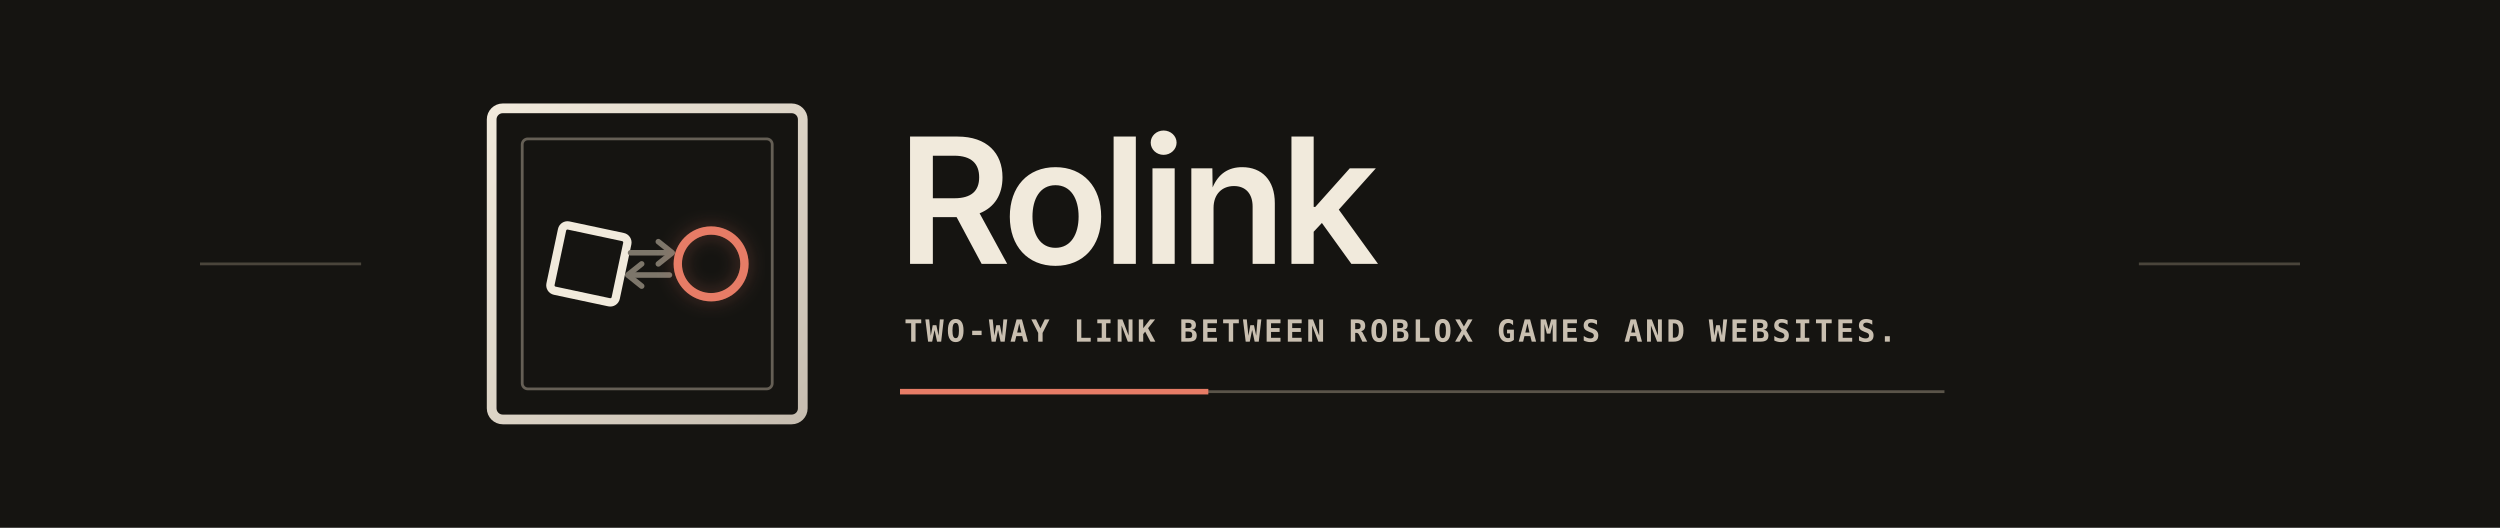
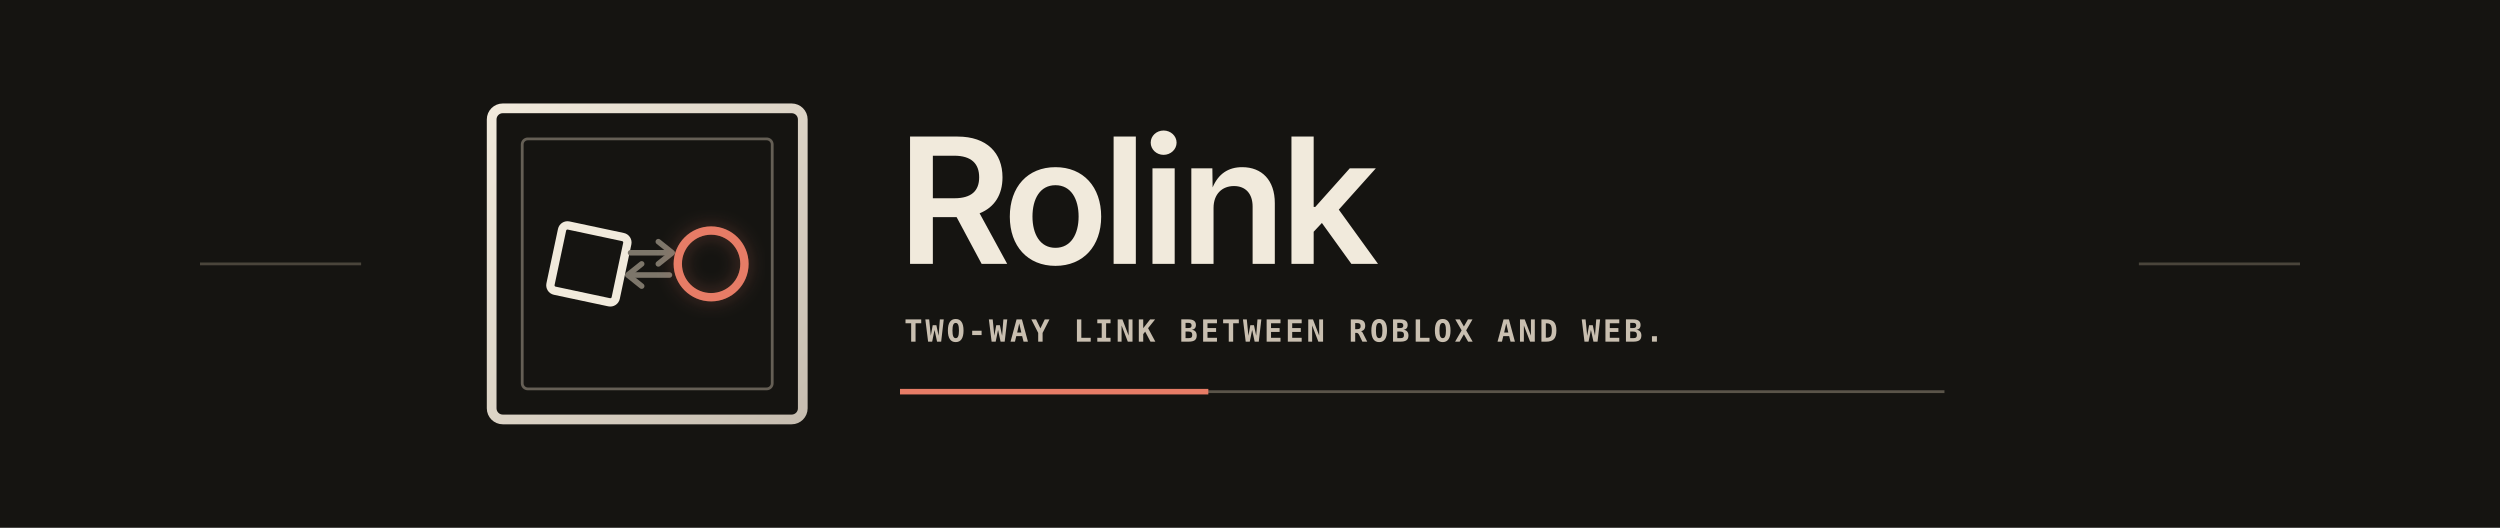
<svg xmlns="http://www.w3.org/2000/svg" width="1800" height="380" viewBox="0 0 1800 380" role="img" aria-labelledby="title desc">
  <defs>
    <linearGradient id="frame" x1="0" y1="0" x2="1" y2="1">
      <stop stop-color="#f1eadc" />
      <stop offset="1" stop-color="#c6bdb0" />
    </linearGradient>
    <filter id="glow" x="-30%" y="-30%" width="160%" height="160%">
      <feGaussianBlur stdDeviation="6" result="blur" />
      <feMerge>
        <feMergeNode in="blur" />
        <feMergeNode in="SourceGraphic" />
      </feMerge>
    </filter>
  </defs>
  <rect width="1800" height="380" fill="#151411" />
  <path d="M144 190H260M1540 190H1656" stroke="#4a453b" stroke-width="2" />
  <g transform="translate(354 78)">
    <rect x="0" y="0" width="224" height="224" rx="8" fill="none" stroke="url(#frame)" stroke-width="7" />
    <rect x="22" y="22" width="180" height="180" rx="4" fill="none" stroke="#655f55" stroke-width="2" />
    <rect x="46" y="88" width="48" height="48" rx="4" fill="none" stroke="#f1eadc" stroke-width="6" transform="rotate(12 70 112)" />
    <path d="M100 104H128M128 120H100" stroke="#7d766a" stroke-width="4" stroke-linecap="round" />
    <path d="M120 96 130 104 120 112M108 112 98 120 108 128" fill="none" stroke="#7d766a" stroke-width="4" stroke-linecap="round" stroke-linejoin="round" />
    <circle cx="158" cy="112" r="24" fill="none" stroke="#e77c66" stroke-width="6" />
    <circle cx="158" cy="112" r="24" fill="none" stroke="#e77c66" stroke-width="6" filter="url(#glow)" opacity=".32" />
  </g>
  <g fill="#f1eadc">
    <text x="646" y="190" font-family="Inter, Arial, sans-serif" font-size="126" font-weight="600" letter-spacing="-5">Rolink</text>
-     <text x="651" y="246" font-family="ui-monospace, SFMono-Regular, Menlo, monospace" font-size="22" font-weight="600" letter-spacing="2" fill="#c9bfb0">TWO-WAY LINK BETWEEN ROBLOX GAMES AND WEBSITES.</text>
+     <text x="651" y="246" font-family="ui-monospace, SFMono-Regular, Menlo, monospace" font-size="22" font-weight="600" letter-spacing="2" fill="#c9bfb0">TWO-WAY LINK BETWEEN ROBLOX AND WEB.</text>
  </g>
  <path d="M648 282H1400" stroke="#5a5449" stroke-width="2" />
  <path d="M648 282H870" stroke="#e77c66" stroke-width="4" />
</svg>
